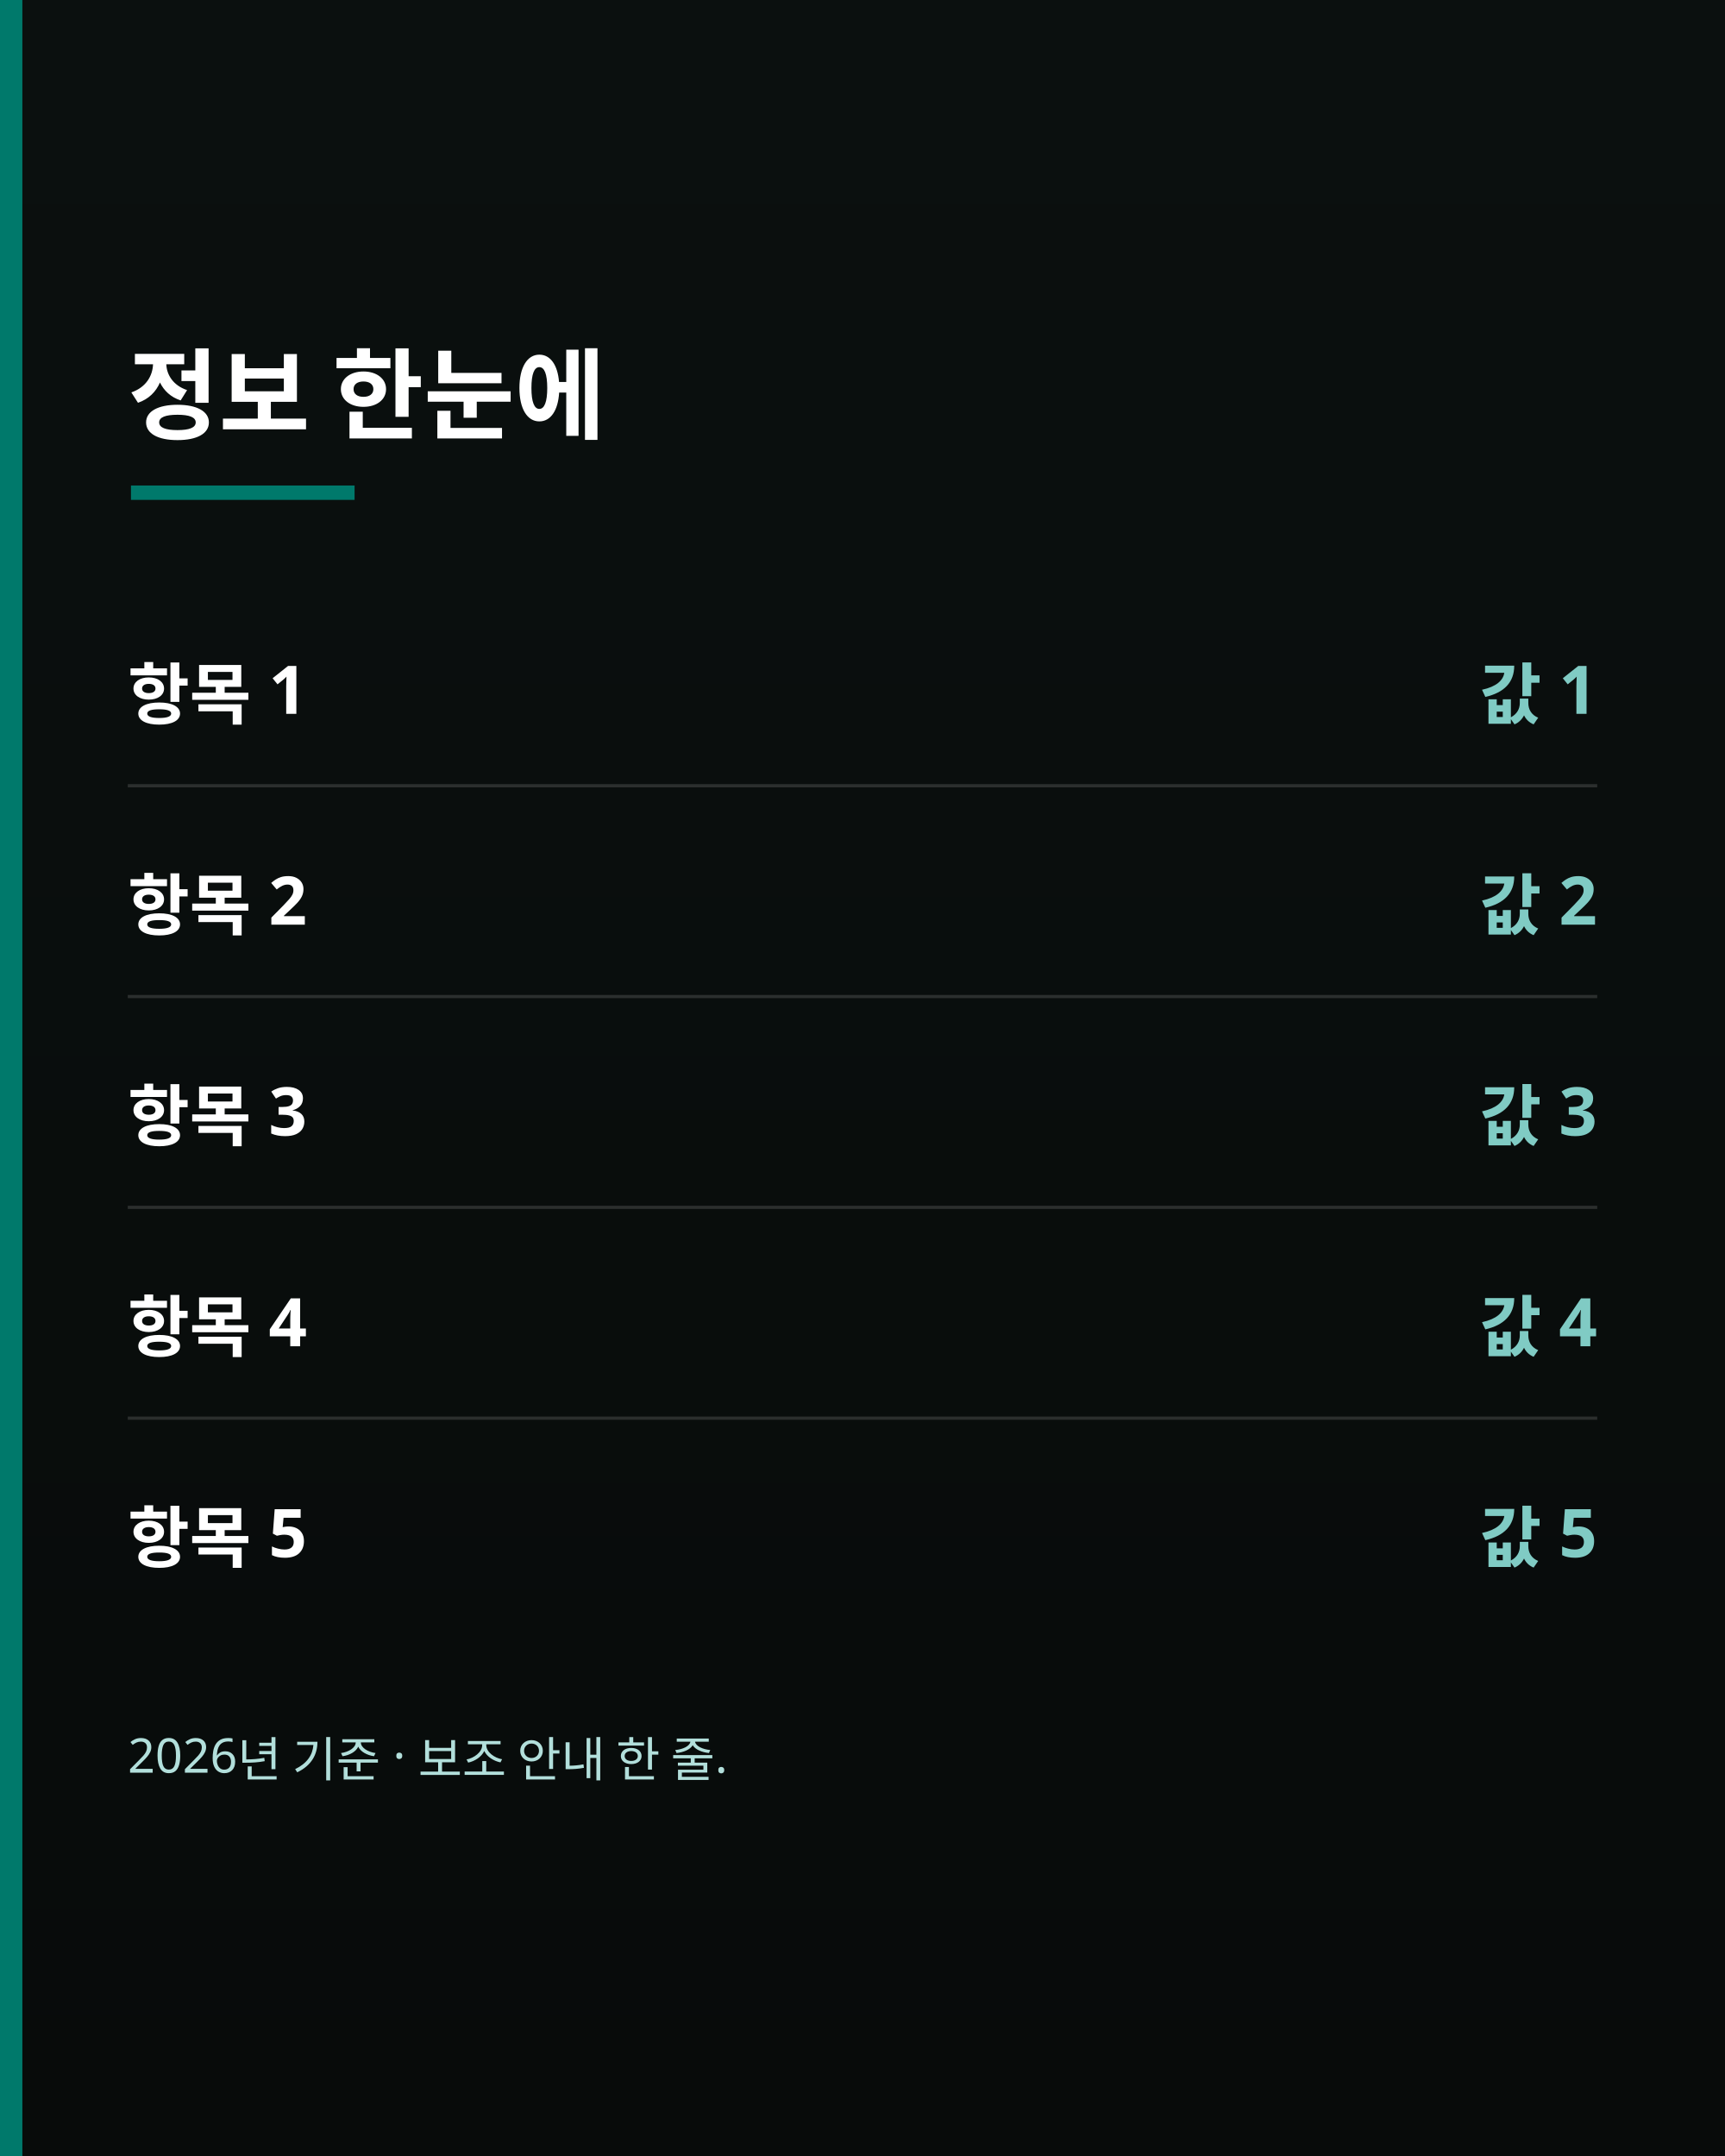
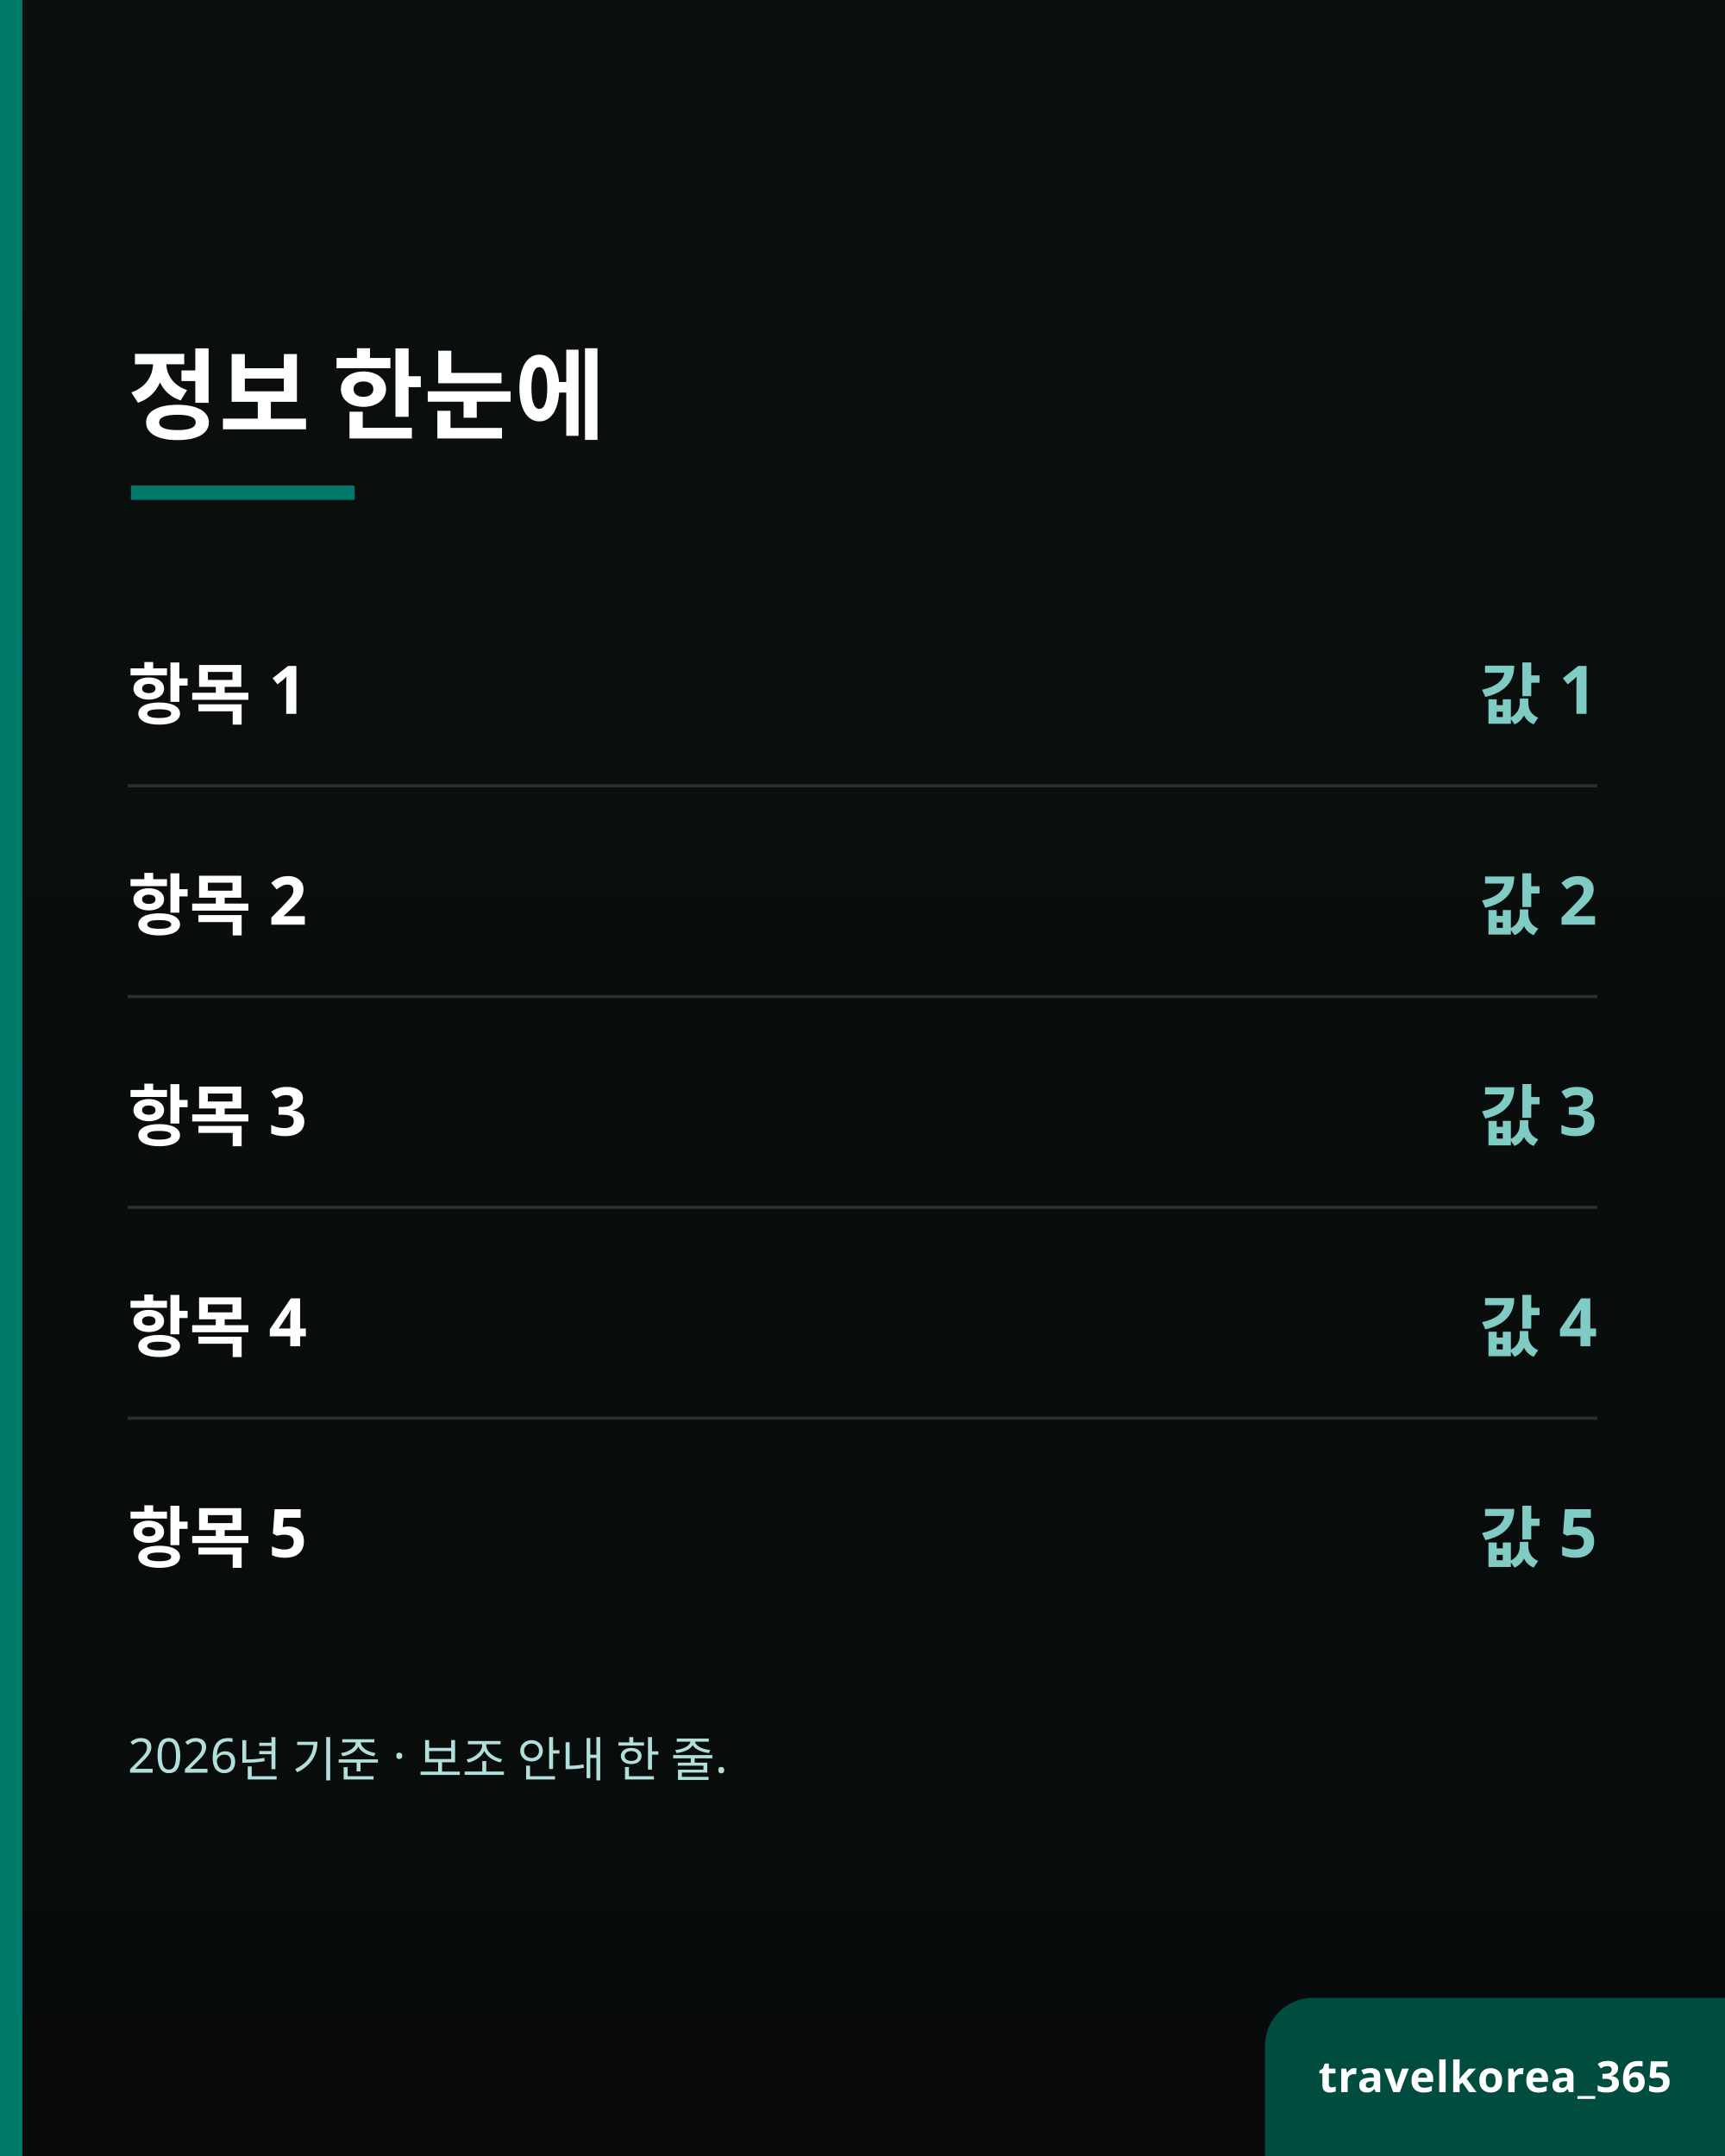
<svg xmlns="http://www.w3.org/2000/svg" width="1080" height="1350" viewBox="0 0 1080 1350">
  <defs>
    <linearGradient id="scrimFull" x1="0" y1="0" x2="0" y2="1">
      <stop offset="0" stop-color="#000000" stop-opacity="0.50" />
      <stop offset="1" stop-color="#000000" stop-opacity="0.66" />
    </linearGradient>
  </defs>
  <rect id="BG__REPLACE_WITH_IMAGE" x="0" y="0" width="1080" height="1350" fill="#16201e" />
  <rect x="0" y="0" width="1080" height="1350" fill="url(#scrimFull)" />
  <rect id="brand-bar" x="0" y="0" width="14" height="1350" fill="#00796b" />
  <text x="80" y="270" font-family="Pretendard, 'Apple SD Gothic Neo', sans-serif" font-size="62" font-weight="800" fill="#ffffff">정보 한눈에</text>
  <rect x="82" y="304" width="140" height="9" fill="#00796b" />
  <g font-family="Pretendard, 'Apple SD Gothic Neo', sans-serif">
    <text x="80" y="450" font-size="42" font-weight="600" fill="#ffffff">항목 1</text>
    <text x="1000" y="450" font-size="42" font-weight="800" fill="#80cbc4" text-anchor="end">값 1</text>
    <line x1="80" y1="492" x2="1000" y2="492" stroke="#ffffff" stroke-opacity="0.14" stroke-width="2" />
    <text x="80" y="582" font-size="42" font-weight="600" fill="#ffffff">항목 2</text>
    <text x="1000" y="582" font-size="42" font-weight="800" fill="#80cbc4" text-anchor="end">값 2</text>
    <line x1="80" y1="624" x2="1000" y2="624" stroke="#ffffff" stroke-opacity="0.14" stroke-width="2" />
    <text x="80" y="714" font-size="42" font-weight="600" fill="#ffffff">항목 3</text>
    <text x="1000" y="714" font-size="42" font-weight="800" fill="#80cbc4" text-anchor="end">값 3</text>
    <line x1="80" y1="756" x2="1000" y2="756" stroke="#ffffff" stroke-opacity="0.14" stroke-width="2" />
    <text x="80" y="846" font-size="42" font-weight="600" fill="#ffffff">항목 4</text>
    <text x="1000" y="846" font-size="42" font-weight="800" fill="#80cbc4" text-anchor="end">값 4</text>
    <line x1="80" y1="888" x2="1000" y2="888" stroke="#ffffff" stroke-opacity="0.14" stroke-width="2" />
    <text x="80" y="978" font-size="42" font-weight="600" fill="#ffffff">항목 5</text>
    <text x="1000" y="978" font-size="42" font-weight="800" fill="#80cbc4" text-anchor="end">값 5</text>
  </g>
  <text x="80" y="1110" font-family="Pretendard, 'Apple SD Gothic Neo', sans-serif" font-size="30" font-weight="500" fill="#b2dfdb">2026년 기준 · 보조 안내 한 줄.</text>
+   <g id="brand-watermark">
+     <path d="M822 1251 H1080 V1350 H792 V1281 A30 30 0 0 1 822 1251 Z" fill="#004d40" />
+     <text x="936" y="1310" text-anchor="middle" font-family="Pretendard, 'Apple SD Gothic Neo', sans-serif" font-size="27" font-weight="700" fill="#ffffff" letter-spacing="0.5">travelkorea_365</text>
+   </g>
</svg>
